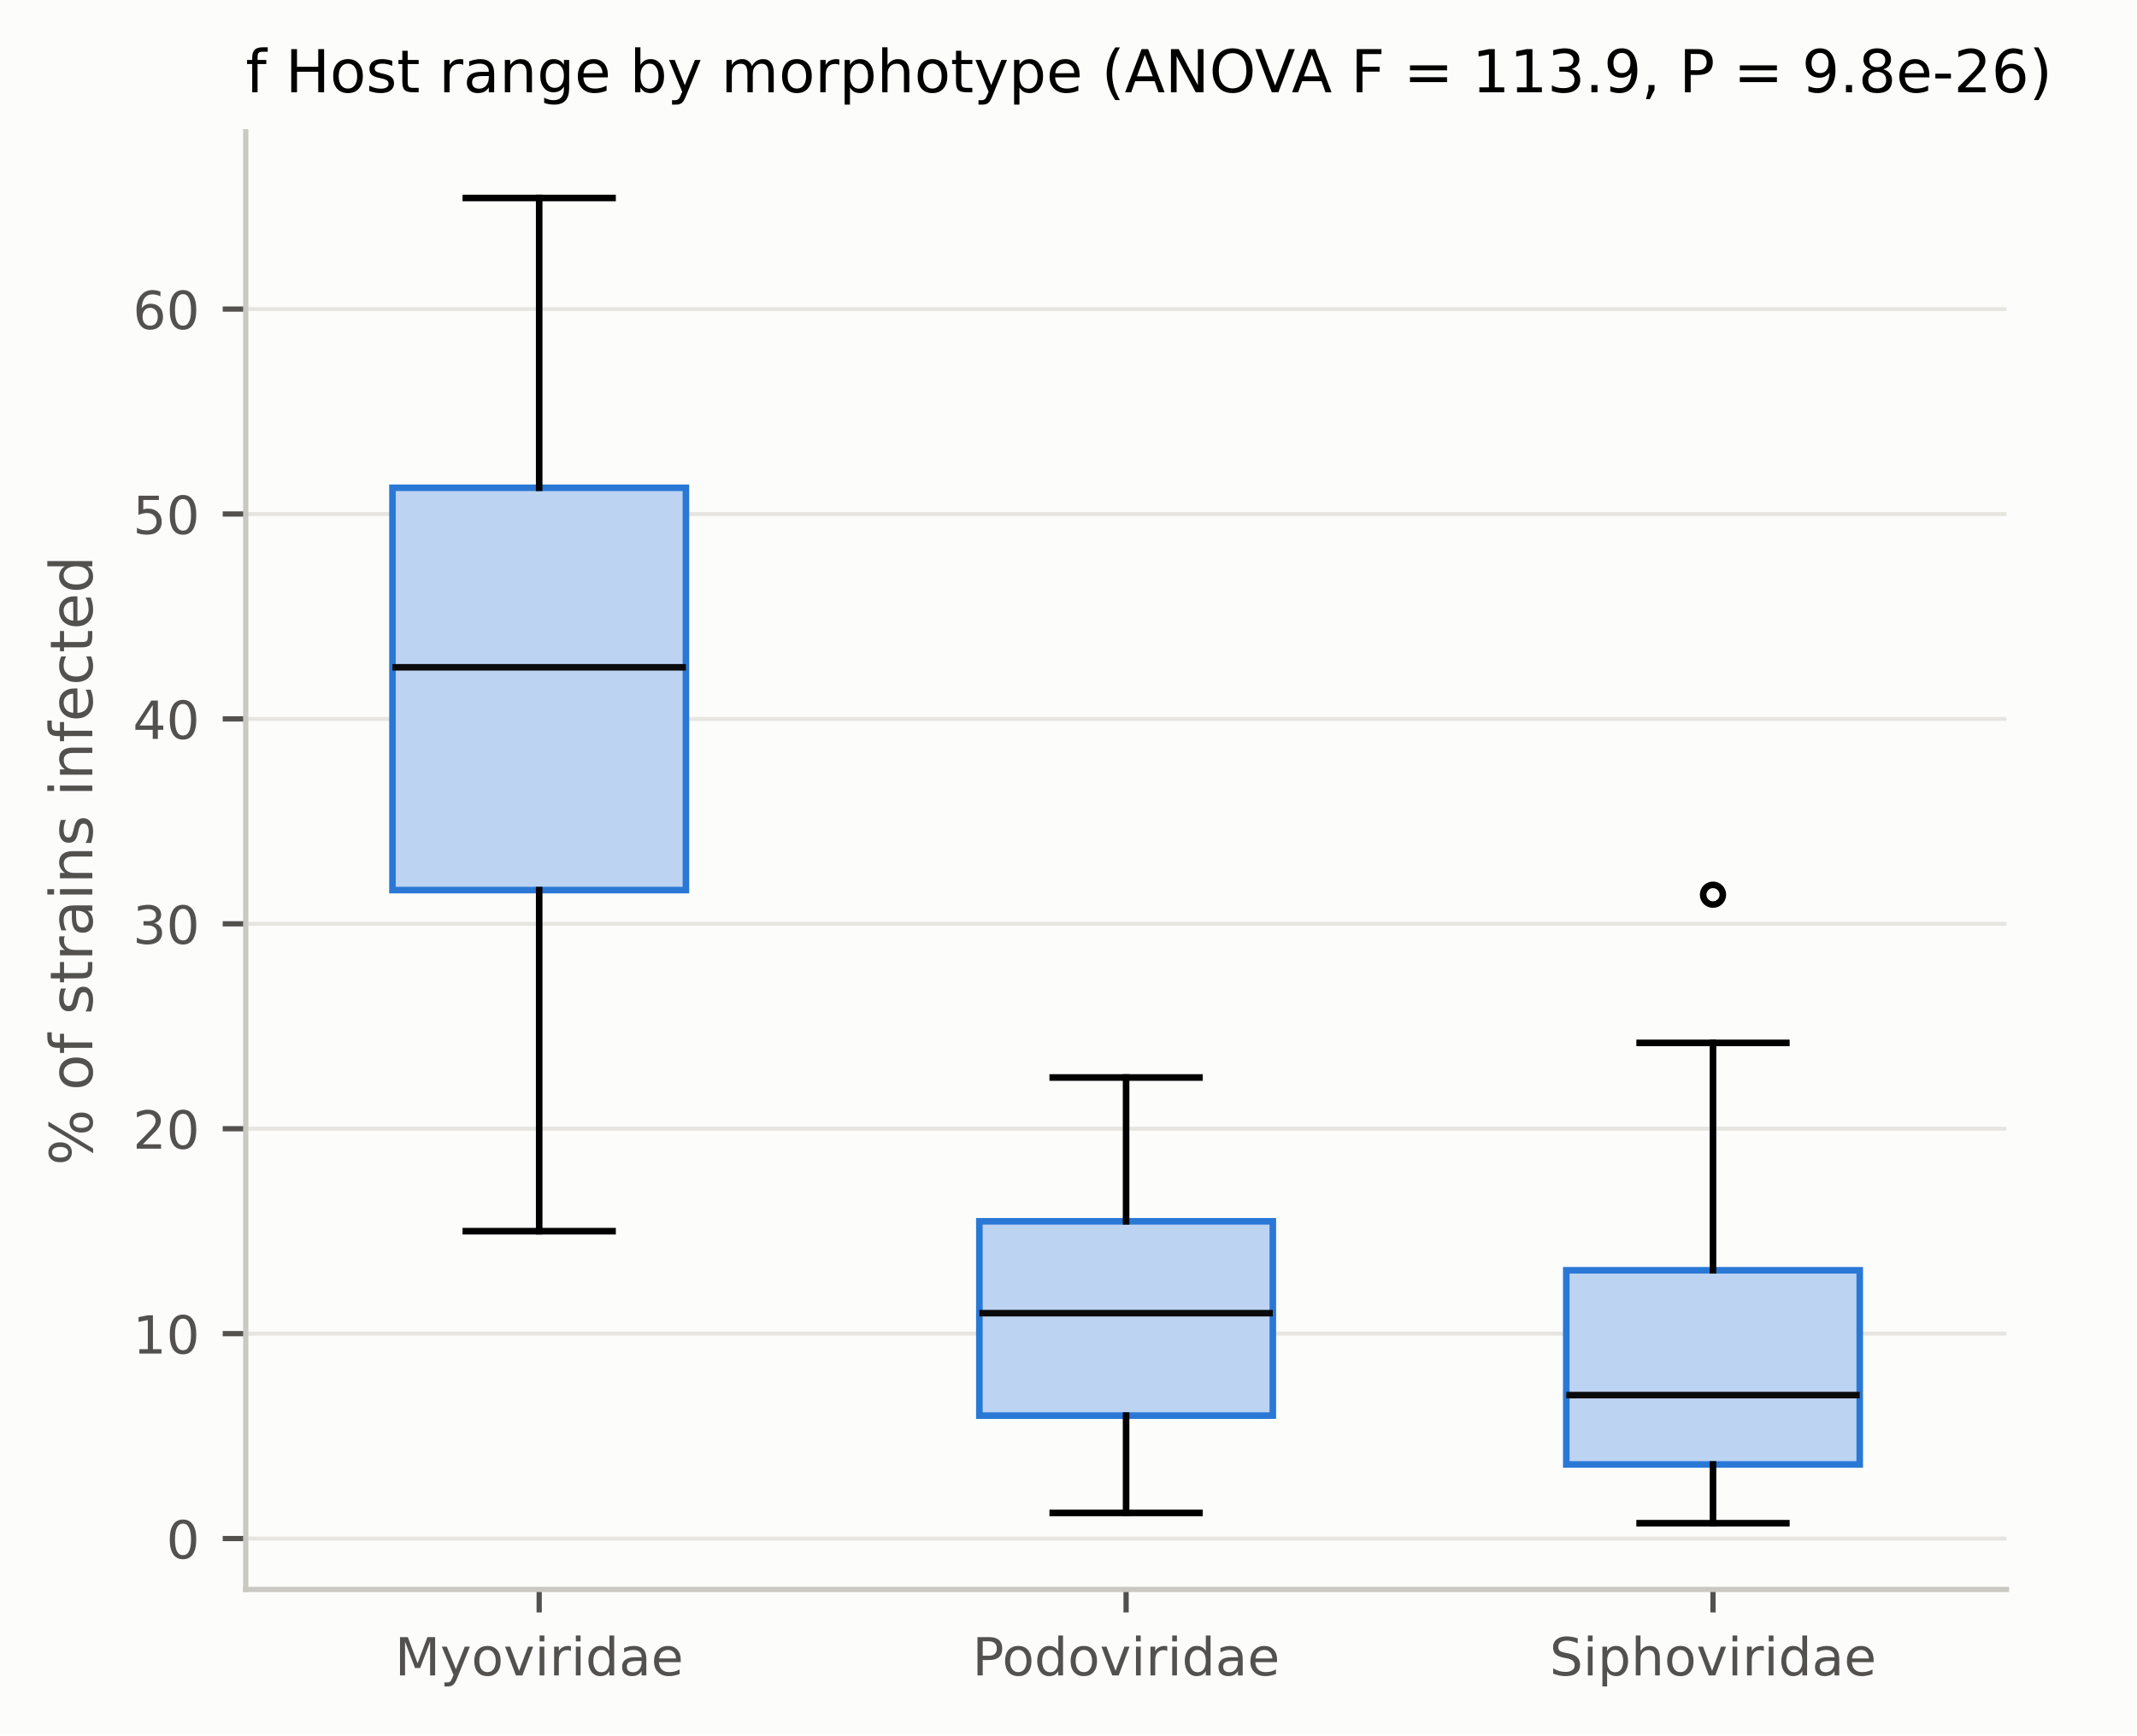
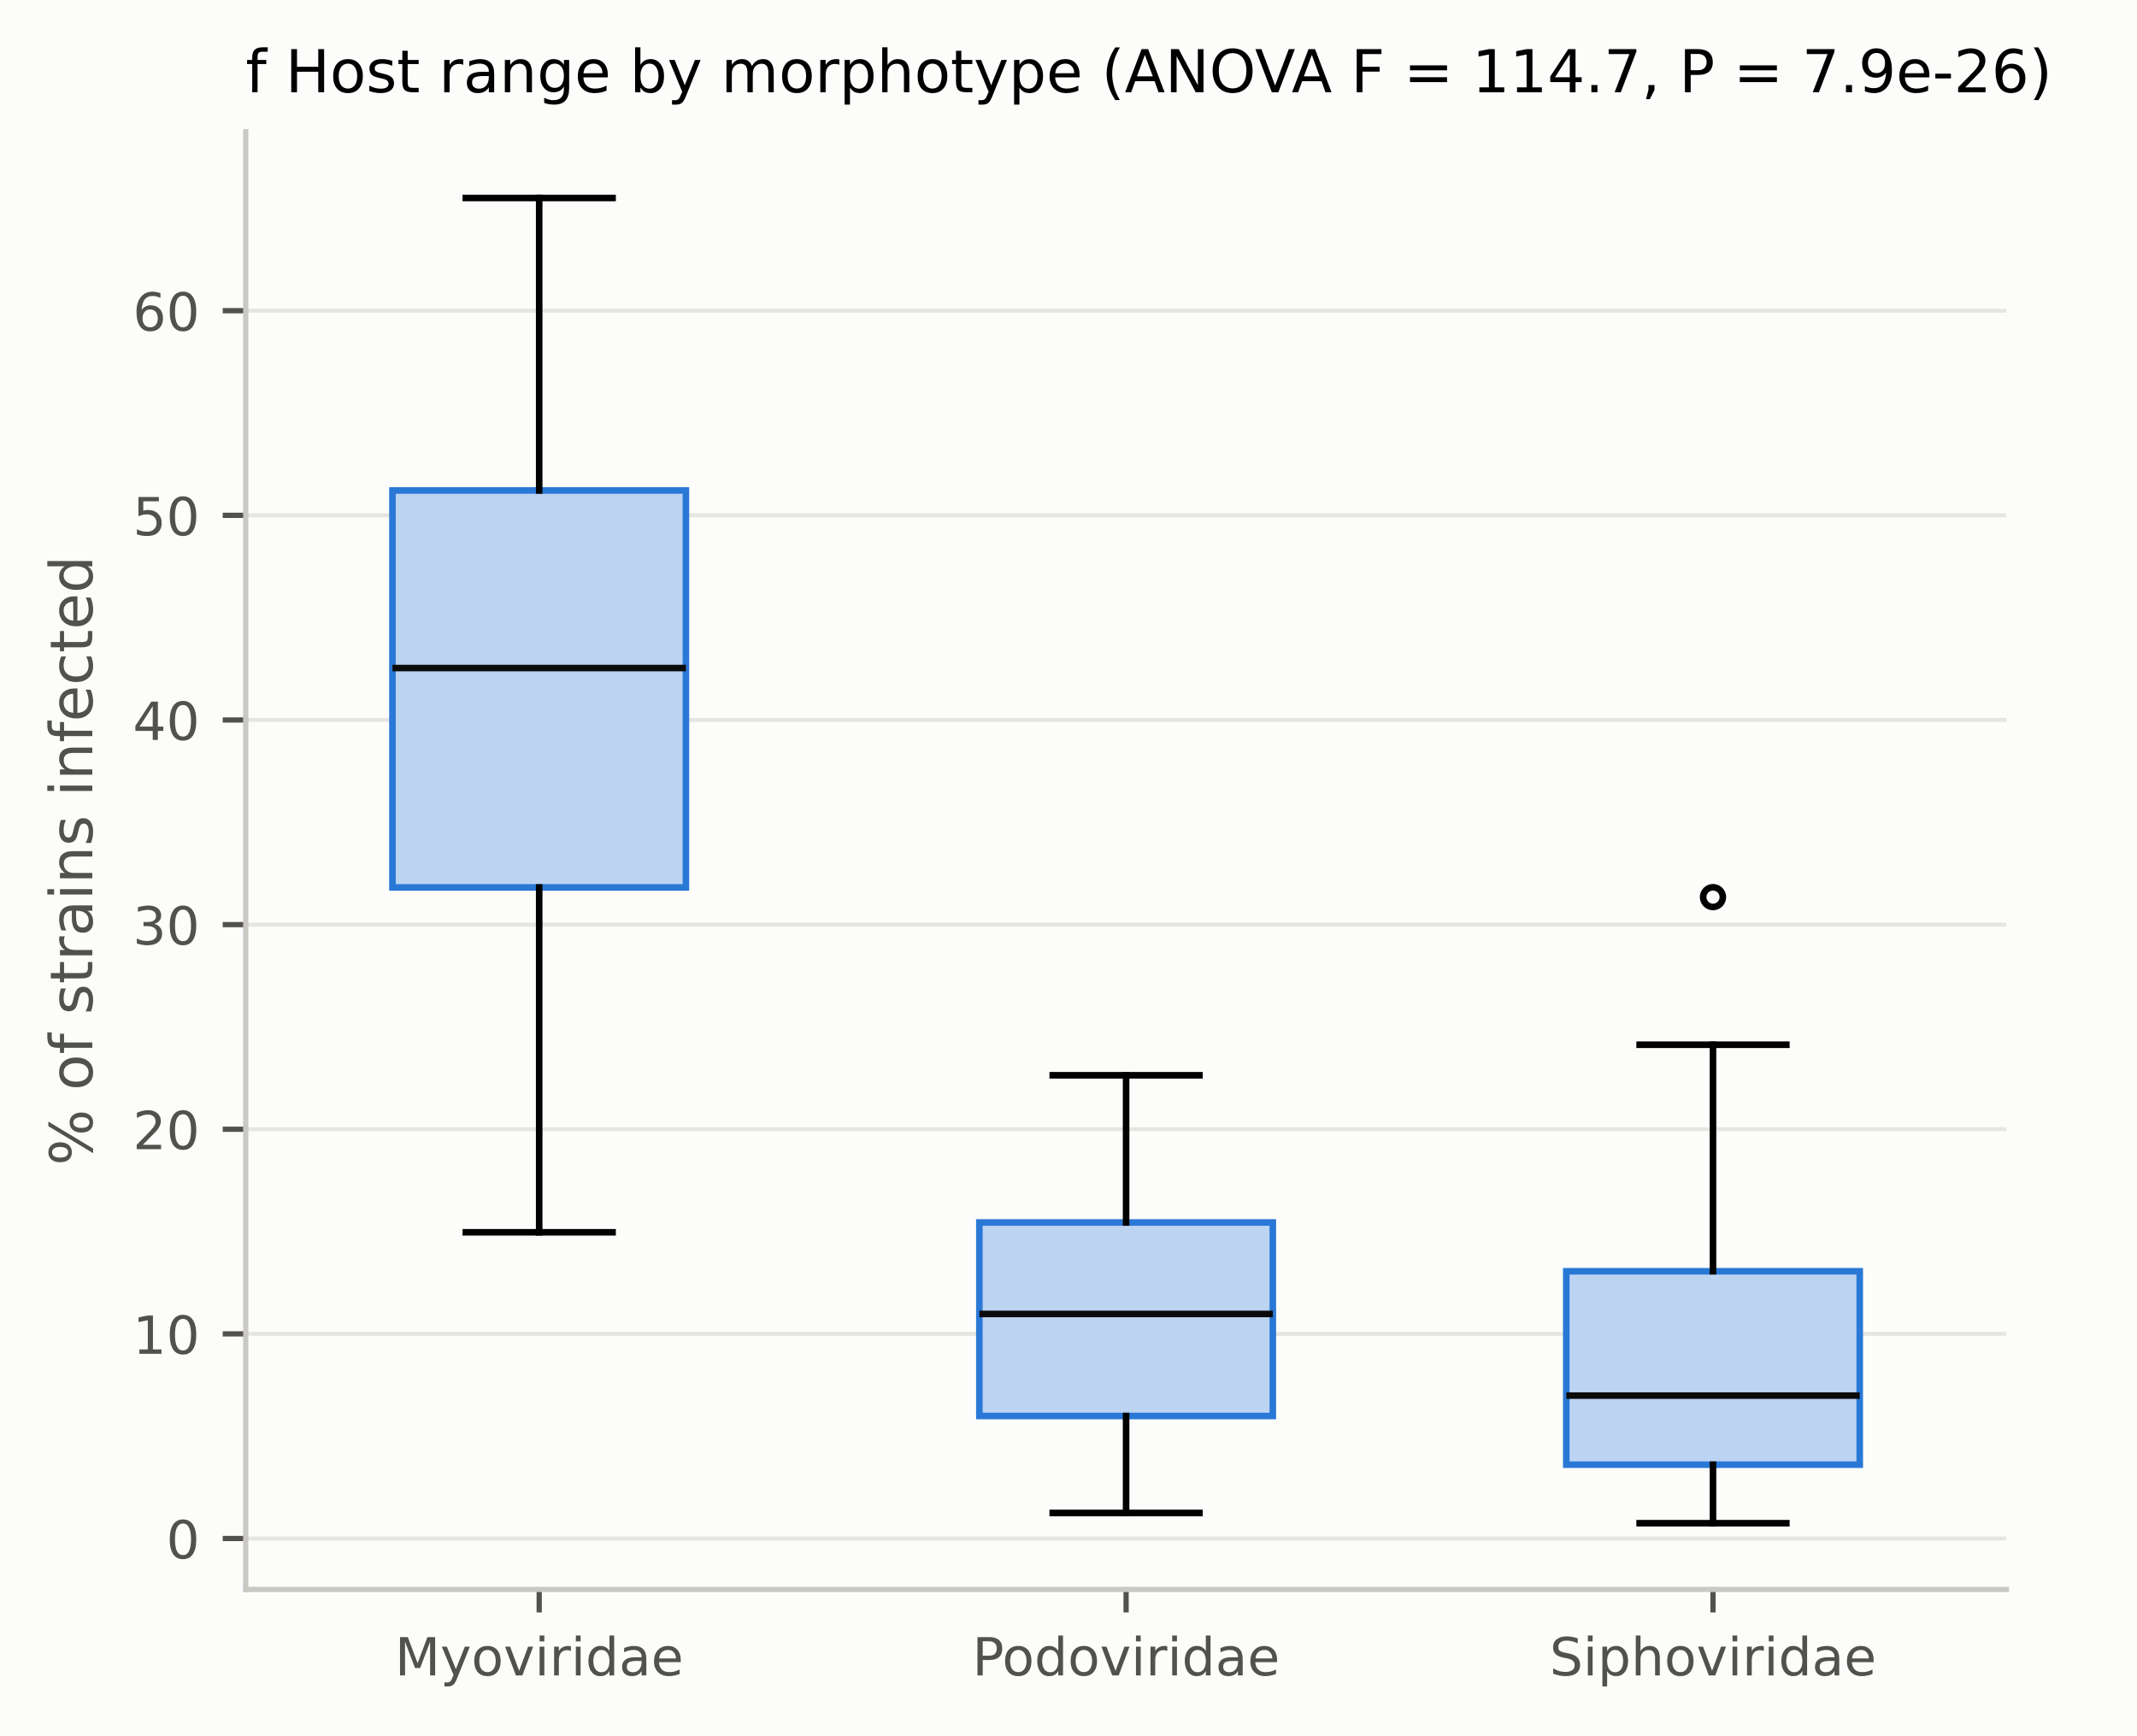
<svg xmlns="http://www.w3.org/2000/svg" xmlns:xlink="http://www.w3.org/1999/xlink" width="325.08pt" height="263.999pt" viewBox="0 0 325.08 263.999" version="1.1">
  <defs>
    <style type="text/css">*{stroke-linejoin: round; stroke-linecap: butt}</style>
  </defs>
  <g id="figure_1">
    <g id="patch_1">
      <path d="M 0 263.999  L 325.08 263.999  L 325.08 0  L 0 0  z " style="fill: #fcfcfb" />
    </g>
    <g id="axes_1">
      <g id="patch_2">
        <path d="M 37.381 241.799  L 305.221 241.799  L 305.221 20.039  L 37.381 20.039  z " style="fill: #fcfcfb" />
      </g>
      <g id="matplotlib.axis_1">
        <g id="xtick_1">
          <g id="line2d_1">
            <defs>
-               <path id="m4c5f338a97" d="M 0 0  L 0 3.5  " style="stroke: #52514e; stroke-width: 0.8" />
+               <path id="m8110c72c8d" d="M 0 0  L 0 3.5  " style="stroke: #52514e; stroke-width: 0.8" />
            </defs>
            <g>
-               <use xlink:href="#m4c5f338a97" x="82.021" y="241.799" style="fill: #52514e; stroke: #52514e; stroke-width: 0.8" />
+               <use xlink:href="#m8110c72c8d" x="82.021" y="241.799" style="fill: #52514e; stroke: #52514e; stroke-width: 0.8" />
            </g>
          </g>
          <g id="text_1">
            <text style="font-size: 8px; font-family: 'DejaVu Sans', 'Bitstream Vera Sans', 'Computer Modern Sans Serif', 'Lucida Grande', 'Verdana', 'Geneva', 'Lucid', 'Arial', 'Helvetica', 'Avant Garde', sans-serif; text-anchor: middle; fill: #52514e" x="82.021" y="254.877" transform="rotate(-0 82.0207 254.8773)">Myoviridae</text>
          </g>
        </g>
        <g id="xtick_2">
          <g id="line2d_2">
            <g>
-               <use xlink:href="#m4c5f338a97" x="171.301" y="241.799" style="fill: #52514e; stroke: #52514e; stroke-width: 0.8" />
+               <use xlink:href="#m8110c72c8d" x="171.301" y="241.799" style="fill: #52514e; stroke: #52514e; stroke-width: 0.8" />
            </g>
          </g>
          <g id="text_2">
            <text style="font-size: 8px; font-family: 'DejaVu Sans', 'Bitstream Vera Sans', 'Computer Modern Sans Serif', 'Lucida Grande', 'Verdana', 'Geneva', 'Lucid', 'Arial', 'Helvetica', 'Avant Garde', sans-serif; text-anchor: middle; fill: #52514e" x="171.301" y="254.877" transform="rotate(-0 171.3007 254.8773)">Podoviridae</text>
          </g>
        </g>
        <g id="xtick_3">
          <g id="line2d_3">
            <g>
-               <use xlink:href="#m4c5f338a97" x="260.581" y="241.799" style="fill: #52514e; stroke: #52514e; stroke-width: 0.8" />
+               <use xlink:href="#m8110c72c8d" x="260.581" y="241.799" style="fill: #52514e; stroke: #52514e; stroke-width: 0.8" />
            </g>
          </g>
          <g id="text_3">
            <text style="font-size: 8px; font-family: 'DejaVu Sans', 'Bitstream Vera Sans', 'Computer Modern Sans Serif', 'Lucida Grande', 'Verdana', 'Geneva', 'Lucid', 'Arial', 'Helvetica', 'Avant Garde', sans-serif; text-anchor: middle; fill: #52514e" x="260.581" y="254.877" transform="rotate(-0 260.5807 254.8773)">Siphoviridae</text>
          </g>
        </g>
      </g>
      <g id="matplotlib.axis_2">
        <g id="ytick_1">
          <g id="line2d_4">
-             <path d="M 37.381 234.057  L 305.221 234.057  " clip-path="url(#pdf1c442dcd)" style="fill: none; stroke: #e6e5e0; stroke-width: 0.6; stroke-linecap: square" />
+             <path d="M 37.381 234.048  L 305.221 234.048  " clip-path="url(#pde36060095)" style="fill: none; stroke: #e6e5e0; stroke-width: 0.6; stroke-linecap: square" />
          </g>
          <g id="line2d_5">
            <defs>
-               <path id="mc9dd67751b" d="M 0 0  L -3.5 0  " style="stroke: #52514e; stroke-width: 0.8" />
+               <path id="m78545d26a5" d="M 0 0  L -3.5 0  " style="stroke: #52514e; stroke-width: 0.8" />
            </defs>
            <g>
-               <use xlink:href="#mc9dd67751b" x="37.381" y="234.057" style="fill: #52514e; stroke: #52514e; stroke-width: 0.8" />
+               <use xlink:href="#m78545d26a5" x="37.381" y="234.048" style="fill: #52514e; stroke: #52514e; stroke-width: 0.8" />
            </g>
          </g>
          <g id="text_4">
-             <text style="font-size: 8px; font-family: 'DejaVu Sans', 'Bitstream Vera Sans', 'Computer Modern Sans Serif', 'Lucida Grande', 'Verdana', 'Geneva', 'Lucid', 'Arial', 'Helvetica', 'Avant Garde', sans-serif; text-anchor: end; fill: #52514e" x="30.381" y="237.096" transform="rotate(-0 30.3807 237.0956)">0</text>
+             <text style="font-size: 8px; font-family: 'DejaVu Sans', 'Bitstream Vera Sans', 'Computer Modern Sans Serif', 'Lucida Grande', 'Verdana', 'Geneva', 'Lucid', 'Arial', 'Helvetica', 'Avant Garde', sans-serif; text-anchor: end; fill: #52514e" x="30.381" y="237.087" transform="rotate(-0 30.3807 237.0866)">0</text>
          </g>
        </g>
        <g id="ytick_2">
          <g id="line2d_6">
-             <path d="M 37.381 202.884  L 305.221 202.884  " clip-path="url(#pdf1c442dcd)" style="fill: none; stroke: #e6e5e0; stroke-width: 0.6; stroke-linecap: square" />
+             <path d="M 37.381 202.917  L 305.221 202.917  " clip-path="url(#pde36060095)" style="fill: none; stroke: #e6e5e0; stroke-width: 0.6; stroke-linecap: square" />
          </g>
          <g id="line2d_7">
            <g>
-               <use xlink:href="#mc9dd67751b" x="37.381" y="202.884" style="fill: #52514e; stroke: #52514e; stroke-width: 0.8" />
+               <use xlink:href="#m78545d26a5" x="37.381" y="202.917" style="fill: #52514e; stroke: #52514e; stroke-width: 0.8" />
            </g>
          </g>
          <g id="text_5">
-             <text style="font-size: 8px; font-family: 'DejaVu Sans', 'Bitstream Vera Sans', 'Computer Modern Sans Serif', 'Lucida Grande', 'Verdana', 'Geneva', 'Lucid', 'Arial', 'Helvetica', 'Avant Garde', sans-serif; text-anchor: end; fill: #52514e" x="30.381" y="205.923" transform="rotate(-0 30.3807 205.9233)">10</text>
+             <text style="font-size: 8px; font-family: 'DejaVu Sans', 'Bitstream Vera Sans', 'Computer Modern Sans Serif', 'Lucida Grande', 'Verdana', 'Geneva', 'Lucid', 'Arial', 'Helvetica', 'Avant Garde', sans-serif; text-anchor: end; fill: #52514e" x="30.381" y="205.957" transform="rotate(-0 30.3807 205.9565)">10</text>
          </g>
        </g>
        <g id="ytick_3">
          <g id="line2d_8">
-             <path d="M 37.381 171.712  L 305.221 171.712  " clip-path="url(#pdf1c442dcd)" style="fill: none; stroke: #e6e5e0; stroke-width: 0.6; stroke-linecap: square" />
+             <path d="M 37.381 171.787  L 305.221 171.787  " clip-path="url(#pde36060095)" style="fill: none; stroke: #e6e5e0; stroke-width: 0.6; stroke-linecap: square" />
          </g>
          <g id="line2d_9">
            <g>
-               <use xlink:href="#mc9dd67751b" x="37.381" y="171.712" style="fill: #52514e; stroke: #52514e; stroke-width: 0.8" />
+               <use xlink:href="#m78545d26a5" x="37.381" y="171.787" style="fill: #52514e; stroke: #52514e; stroke-width: 0.8" />
            </g>
          </g>
          <g id="text_6">
-             <text style="font-size: 8px; font-family: 'DejaVu Sans', 'Bitstream Vera Sans', 'Computer Modern Sans Serif', 'Lucida Grande', 'Verdana', 'Geneva', 'Lucid', 'Arial', 'Helvetica', 'Avant Garde', sans-serif; text-anchor: end; fill: #52514e" x="30.381" y="174.751" transform="rotate(-0 30.3807 174.7511)">20</text>
+             <text style="font-size: 8px; font-family: 'DejaVu Sans', 'Bitstream Vera Sans', 'Computer Modern Sans Serif', 'Lucida Grande', 'Verdana', 'Geneva', 'Lucid', 'Arial', 'Helvetica', 'Avant Garde', sans-serif; text-anchor: end; fill: #52514e" x="30.381" y="174.826" transform="rotate(-0 30.3807 174.8265)">20</text>
          </g>
        </g>
        <g id="ytick_4">
          <g id="line2d_10">
-             <path d="M 37.381 140.54  L 305.221 140.54  " clip-path="url(#pdf1c442dcd)" style="fill: none; stroke: #e6e5e0; stroke-width: 0.6; stroke-linecap: square" />
+             <path d="M 37.381 140.657  L 305.221 140.657  " clip-path="url(#pde36060095)" style="fill: none; stroke: #e6e5e0; stroke-width: 0.6; stroke-linecap: square" />
          </g>
          <g id="line2d_11">
            <g>
-               <use xlink:href="#mc9dd67751b" x="37.381" y="140.54" style="fill: #52514e; stroke: #52514e; stroke-width: 0.8" />
+               <use xlink:href="#m78545d26a5" x="37.381" y="140.657" style="fill: #52514e; stroke: #52514e; stroke-width: 0.8" />
            </g>
          </g>
          <g id="text_7">
-             <text style="font-size: 8px; font-family: 'DejaVu Sans', 'Bitstream Vera Sans', 'Computer Modern Sans Serif', 'Lucida Grande', 'Verdana', 'Geneva', 'Lucid', 'Arial', 'Helvetica', 'Avant Garde', sans-serif; text-anchor: end; fill: #52514e" x="30.381" y="143.579" transform="rotate(-0 30.3807 143.5788)">30</text>
+             <text style="font-size: 8px; font-family: 'DejaVu Sans', 'Bitstream Vera Sans', 'Computer Modern Sans Serif', 'Lucida Grande', 'Verdana', 'Geneva', 'Lucid', 'Arial', 'Helvetica', 'Avant Garde', sans-serif; text-anchor: end; fill: #52514e" x="30.381" y="143.696" transform="rotate(-0 30.3807 143.6964)">30</text>
          </g>
        </g>
        <g id="ytick_5">
          <g id="line2d_12">
-             <path d="M 37.381 109.367  L 305.221 109.367  " clip-path="url(#pdf1c442dcd)" style="fill: none; stroke: #e6e5e0; stroke-width: 0.6; stroke-linecap: square" />
+             <path d="M 37.381 109.527  L 305.221 109.527  " clip-path="url(#pde36060095)" style="fill: none; stroke: #e6e5e0; stroke-width: 0.6; stroke-linecap: square" />
          </g>
          <g id="line2d_13">
            <g>
-               <use xlink:href="#mc9dd67751b" x="37.381" y="109.367" style="fill: #52514e; stroke: #52514e; stroke-width: 0.8" />
+               <use xlink:href="#m78545d26a5" x="37.381" y="109.527" style="fill: #52514e; stroke: #52514e; stroke-width: 0.8" />
            </g>
          </g>
          <g id="text_8">
-             <text style="font-size: 8px; font-family: 'DejaVu Sans', 'Bitstream Vera Sans', 'Computer Modern Sans Serif', 'Lucida Grande', 'Verdana', 'Geneva', 'Lucid', 'Arial', 'Helvetica', 'Avant Garde', sans-serif; text-anchor: end; fill: #52514e" x="30.381" y="112.407" transform="rotate(-0 30.3807 112.4065)">40</text>
+             <text style="font-size: 8px; font-family: 'DejaVu Sans', 'Bitstream Vera Sans', 'Computer Modern Sans Serif', 'Lucida Grande', 'Verdana', 'Geneva', 'Lucid', 'Arial', 'Helvetica', 'Avant Garde', sans-serif; text-anchor: end; fill: #52514e" x="30.381" y="112.566" transform="rotate(-0 30.3807 112.5663)">40</text>
          </g>
        </g>
        <g id="ytick_6">
          <g id="line2d_14">
-             <path d="M 37.381 78.195  L 305.221 78.195  " clip-path="url(#pdf1c442dcd)" style="fill: none; stroke: #e6e5e0; stroke-width: 0.6; stroke-linecap: square" />
+             <path d="M 37.381 78.397  L 305.221 78.397  " clip-path="url(#pde36060095)" style="fill: none; stroke: #e6e5e0; stroke-width: 0.6; stroke-linecap: square" />
          </g>
          <g id="line2d_15">
            <g>
-               <use xlink:href="#mc9dd67751b" x="37.381" y="78.195" style="fill: #52514e; stroke: #52514e; stroke-width: 0.8" />
+               <use xlink:href="#m78545d26a5" x="37.381" y="78.397" style="fill: #52514e; stroke: #52514e; stroke-width: 0.8" />
            </g>
          </g>
          <g id="text_9">
-             <text style="font-size: 8px; font-family: 'DejaVu Sans', 'Bitstream Vera Sans', 'Computer Modern Sans Serif', 'Lucida Grande', 'Verdana', 'Geneva', 'Lucid', 'Arial', 'Helvetica', 'Avant Garde', sans-serif; text-anchor: end; fill: #52514e" x="30.381" y="81.234" transform="rotate(-0 30.3807 81.23428)">50</text>
+             <text style="font-size: 8px; font-family: 'DejaVu Sans', 'Bitstream Vera Sans', 'Computer Modern Sans Serif', 'Lucida Grande', 'Verdana', 'Geneva', 'Lucid', 'Arial', 'Helvetica', 'Avant Garde', sans-serif; text-anchor: end; fill: #52514e" x="30.381" y="81.436" transform="rotate(-0 30.3807 81.43629)">50</text>
          </g>
        </g>
        <g id="ytick_7">
          <g id="line2d_16">
-             <path d="M 37.381 47.023  L 305.221 47.023  " clip-path="url(#pdf1c442dcd)" style="fill: none; stroke: #e6e5e0; stroke-width: 0.6; stroke-linecap: square" />
+             <path d="M 37.381 47.267  L 305.221 47.267  " clip-path="url(#pde36060095)" style="fill: none; stroke: #e6e5e0; stroke-width: 0.6; stroke-linecap: square" />
          </g>
          <g id="line2d_17">
            <g>
-               <use xlink:href="#mc9dd67751b" x="37.381" y="47.023" style="fill: #52514e; stroke: #52514e; stroke-width: 0.8" />
+               <use xlink:href="#m78545d26a5" x="37.381" y="47.267" style="fill: #52514e; stroke: #52514e; stroke-width: 0.8" />
            </g>
          </g>
          <g id="text_10">
-             <text style="font-size: 8px; font-family: 'DejaVu Sans', 'Bitstream Vera Sans', 'Computer Modern Sans Serif', 'Lucida Grande', 'Verdana', 'Geneva', 'Lucid', 'Arial', 'Helvetica', 'Avant Garde', sans-serif; text-anchor: end; fill: #52514e" x="30.381" y="50.062" transform="rotate(-0 30.3807 50.06202)">60</text>
+             <text style="font-size: 8px; font-family: 'DejaVu Sans', 'Bitstream Vera Sans', 'Computer Modern Sans Serif', 'Lucida Grande', 'Verdana', 'Geneva', 'Lucid', 'Arial', 'Helvetica', 'Avant Garde', sans-serif; text-anchor: end; fill: #52514e" x="30.381" y="50.306" transform="rotate(-0 30.3807 50.30623)">60</text>
          </g>
        </g>
        <g id="text_11">
          <text style="font-size: 9px; font-family: 'DejaVu Sans', 'Bitstream Vera Sans', 'Computer Modern Sans Serif', 'Lucida Grande', 'Verdana', 'Geneva', 'Lucid', 'Arial', 'Helvetica', 'Avant Garde', sans-serif; text-anchor: middle; fill: #52514e" x="14.039" y="130.919" transform="rotate(-90 14.03859 130.9186)">% of strains infected</text>
        </g>
      </g>
      <g id="patch_3">
-         <path d="M 59.701 135.41  L 104.341 135.41  L 104.341 74.205  L 59.701 74.205  L 59.701 135.41  z " clip-path="url(#pdf1c442dcd)" style="fill: #bcd3f2; stroke: #2a78d6; stroke-linejoin: miter" />
+         <path d="M 59.701 135.003  L 104.341 135.003  L 104.341 74.617  L 59.701 74.617  L 59.701 135.003  z " clip-path="url(#pde36060095)" style="fill: #bcd3f2; stroke: #2a78d6; stroke-linejoin: miter" />
      </g>
      <g id="line2d_18">
-         <path d="M 82.021 135.41  L 82.021 187.298  " clip-path="url(#pdf1c442dcd)" style="fill: none; stroke: #000000; stroke-linecap: square" />
+         <path d="M 82.021 135.003  L 82.021 187.469  " clip-path="url(#pde36060095)" style="fill: none; stroke: #000000; stroke-linecap: square" />
      </g>
      <g id="line2d_19">
-         <path d="M 82.021 74.205  L 82.021 30.119  " clip-path="url(#pdf1c442dcd)" style="fill: none; stroke: #000000; stroke-linecap: square" />
+         <path d="M 82.021 74.617  L 82.021 30.119  " clip-path="url(#pde36060095)" style="fill: none; stroke: #000000; stroke-linecap: square" />
      </g>
      <g id="line2d_20">
-         <path d="M 70.861 187.298  L 93.181 187.298  " clip-path="url(#pdf1c442dcd)" style="fill: none; stroke: #000000; stroke-linecap: square" />
+         <path d="M 70.861 187.469  L 93.181 187.469  " clip-path="url(#pde36060095)" style="fill: none; stroke: #000000; stroke-linecap: square" />
      </g>
      <g id="line2d_21">
-         <path d="M 70.861 30.119  L 93.181 30.119  " clip-path="url(#pdf1c442dcd)" style="fill: none; stroke: #000000; stroke-linecap: square" />
+         <path d="M 70.861 30.119  L 93.181 30.119  " clip-path="url(#pde36060095)" style="fill: none; stroke: #000000; stroke-linecap: square" />
      </g>
      <g id="line2d_22" />
      <g id="patch_4">
-         <path d="M 148.981 215.353  L 193.621 215.353  L 193.621 185.795  L 148.981 185.795  L 148.981 215.353  z " clip-path="url(#pdf1c442dcd)" style="fill: #bcd3f2; stroke: #2a78d6; stroke-linejoin: miter" />
+         <path d="M 148.981 215.416  L 193.621 215.416  L 193.621 185.973  L 148.981 185.973  L 148.981 215.416  z " clip-path="url(#pde36060095)" style="fill: #bcd3f2; stroke: #2a78d6; stroke-linejoin: miter" />
      </g>
      <g id="line2d_23">
-         <path d="M 171.301 215.353  L 171.301 230.16  " clip-path="url(#pdf1c442dcd)" style="fill: none; stroke: #000000; stroke-linecap: square" />
+         <path d="M 171.301 215.416  L 171.301 230.166  " clip-path="url(#pde36060095)" style="fill: none; stroke: #000000; stroke-linecap: square" />
      </g>
      <g id="line2d_24">
-         <path d="M 171.301 185.795  L 171.301 163.919  " clip-path="url(#pdf1c442dcd)" style="fill: none; stroke: #000000; stroke-linecap: square" />
+         <path d="M 171.301 185.973  L 171.301 163.579  " clip-path="url(#pde36060095)" style="fill: none; stroke: #000000; stroke-linecap: square" />
      </g>
      <g id="line2d_25">
-         <path d="M 160.141 230.16  L 182.461 230.16  " clip-path="url(#pdf1c442dcd)" style="fill: none; stroke: #000000; stroke-linecap: square" />
+         <path d="M 160.141 230.166  L 182.461 230.166  " clip-path="url(#pde36060095)" style="fill: none; stroke: #000000; stroke-linecap: square" />
      </g>
      <g id="line2d_26">
-         <path d="M 160.141 163.919  L 182.461 163.919  " clip-path="url(#pdf1c442dcd)" style="fill: none; stroke: #000000; stroke-linecap: square" />
+         <path d="M 160.141 163.579  L 182.461 163.579  " clip-path="url(#pde36060095)" style="fill: none; stroke: #000000; stroke-linecap: square" />
      </g>
      <g id="line2d_27" />
      <g id="patch_5">
-         <path d="M 238.261 222.785  L 282.901 222.785  L 282.901 193.245  L 238.261 193.245  L 238.261 222.785  z " clip-path="url(#pdf1c442dcd)" style="fill: #bcd3f2; stroke: #2a78d6; stroke-linejoin: miter" />
+         <path d="M 238.261 222.819  L 282.901 222.819  L 282.901 193.393  L 238.261 193.393  L 238.261 222.819  z " clip-path="url(#pde36060095)" style="fill: #bcd3f2; stroke: #2a78d6; stroke-linejoin: miter" />
      </g>
      <g id="line2d_28">
-         <path d="M 260.581 222.785  L 260.581 231.719  " clip-path="url(#pdf1c442dcd)" style="fill: none; stroke: #000000; stroke-linecap: square" />
+         <path d="M 260.581 222.819  L 260.581 231.719  " clip-path="url(#pde36060095)" style="fill: none; stroke: #000000; stroke-linecap: square" />
      </g>
      <g id="line2d_29">
-         <path d="M 260.581 193.245  L 260.581 158.652  " clip-path="url(#pdf1c442dcd)" style="fill: none; stroke: #000000; stroke-linecap: square" />
+         <path d="M 260.581 193.393  L 260.581 158.933  " clip-path="url(#pde36060095)" style="fill: none; stroke: #000000; stroke-linecap: square" />
      </g>
      <g id="line2d_30">
-         <path d="M 249.421 231.719  L 271.741 231.719  " clip-path="url(#pdf1c442dcd)" style="fill: none; stroke: #000000; stroke-linecap: square" />
+         <path d="M 249.421 231.719  L 271.741 231.719  " clip-path="url(#pde36060095)" style="fill: none; stroke: #000000; stroke-linecap: square" />
      </g>
      <g id="line2d_31">
-         <path d="M 249.421 158.652  L 271.741 158.652  " clip-path="url(#pdf1c442dcd)" style="fill: none; stroke: #000000; stroke-linecap: square" />
+         <path d="M 249.421 158.933  L 271.741 158.933  " clip-path="url(#pde36060095)" style="fill: none; stroke: #000000; stroke-linecap: square" />
      </g>
      <g id="line2d_32">
        <defs>
-           <path id="m752c3c8223" d="M 0 1.5  C 0.398 1.5 0.779 1.342 1.061 1.061  C 1.342 0.779 1.5 0.398 1.5 0  C 1.5 -0.398 1.342 -0.779 1.061 -1.061  C 0.779 -1.342 0.398 -1.5 0 -1.5  C -0.398 -1.5 -0.779 -1.342 -1.061 -1.061  C -1.342 -0.779 -1.5 -0.398 -1.5 0  C -1.5 0.398 -1.342 0.779 -1.061 1.061  C -0.779 1.342 -0.398 1.5 0 1.5  z " style="stroke: #000000" />
+           <path id="m191aeae748" d="M 0 1.5  C 0.398 1.5 0.779 1.342 1.061 1.061  C 1.342 0.779 1.5 0.398 1.5 0  C 1.5 -0.398 1.342 -0.779 1.061 -1.061  C 0.779 -1.342 0.398 -1.5 0 -1.5  C -0.398 -1.5 -0.779 -1.342 -1.061 -1.061  C -1.342 -0.779 -1.5 -0.398 -1.5 0  C -1.5 0.398 -1.342 0.779 -1.061 1.061  C -0.779 1.342 -0.398 1.5 0 1.5  z " style="stroke: #000000" />
        </defs>
-         <g clip-path="url(#pdf1c442dcd)">
-           <use xlink:href="#m752c3c8223" x="260.581" y="136.109" style="fill-opacity: 0; stroke: #000000" />
+         <g clip-path="url(#pde36060095)">
+           <use xlink:href="#m191aeae748" x="260.581" y="136.476" style="fill-opacity: 0; stroke: #000000" />
        </g>
      </g>
      <g id="line2d_33">
-         <path d="M 59.701 101.516  L 104.341 101.516  " clip-path="url(#pdf1c442dcd)" style="fill: none; stroke: #0b0b0b" />
+         <path d="M 59.701 101.629  L 104.341 101.629  " clip-path="url(#pde36060095)" style="fill: none; stroke: #0b0b0b" />
      </g>
      <g id="line2d_34">
-         <path d="M 148.981 199.767  L 193.621 199.767  " clip-path="url(#pdf1c442dcd)" style="fill: none; stroke: #0b0b0b" />
+         <path d="M 148.981 199.89  L 193.621 199.89  " clip-path="url(#pde36060095)" style="fill: none; stroke: #0b0b0b" />
      </g>
      <g id="line2d_35">
-         <path d="M 238.261 212.236  L 282.901 212.236  " clip-path="url(#pdf1c442dcd)" style="fill: none; stroke: #0b0b0b" />
+         <path d="M 238.261 212.311  L 282.901 212.311  " clip-path="url(#pde36060095)" style="fill: none; stroke: #0b0b0b" />
      </g>
      <g id="patch_6">
        <path d="M 37.381 241.799  L 37.381 20.039  " style="fill: none; stroke: #c9c8c2; stroke-width: 0.8; stroke-linejoin: miter; stroke-linecap: square" />
      </g>
      <g id="patch_7">
        <path d="M 37.381 241.799  L 305.221 241.799  " style="fill: none; stroke: #c9c8c2; stroke-width: 0.8; stroke-linejoin: miter; stroke-linecap: square" />
      </g>
      <g id="text_12">
-         <text style="font-size: 9px; font-family: 'DejaVu Sans', 'Bitstream Vera Sans', 'Computer Modern Sans Serif', 'Lucida Grande', 'Verdana', 'Geneva', 'Lucid', 'Arial', 'Helvetica', 'Avant Garde', sans-serif; text-anchor: start" x="37.381" y="14.039" transform="rotate(-0 37.3807 14.03859)">f  Host range by morphotype  (ANOVA F = 113.9, P = 9.8e-26)</text>
+         <text style="font-size: 9px; font-family: 'DejaVu Sans', 'Bitstream Vera Sans', 'Computer Modern Sans Serif', 'Lucida Grande', 'Verdana', 'Geneva', 'Lucid', 'Arial', 'Helvetica', 'Avant Garde', sans-serif; text-anchor: start" x="37.381" y="14.039" transform="rotate(-0 37.3807 14.03859)">f  Host range by morphotype  (ANOVA F = 114.7, P = 7.9e-26)</text>
      </g>
    </g>
  </g>
  <defs>
-     <clipPath id="pdf1c442dcd">
+     <clipPath id="pde36060095">
      <rect x="37.381" y="20.039" width="267.84" height="221.76" />
    </clipPath>
  </defs>
</svg>
